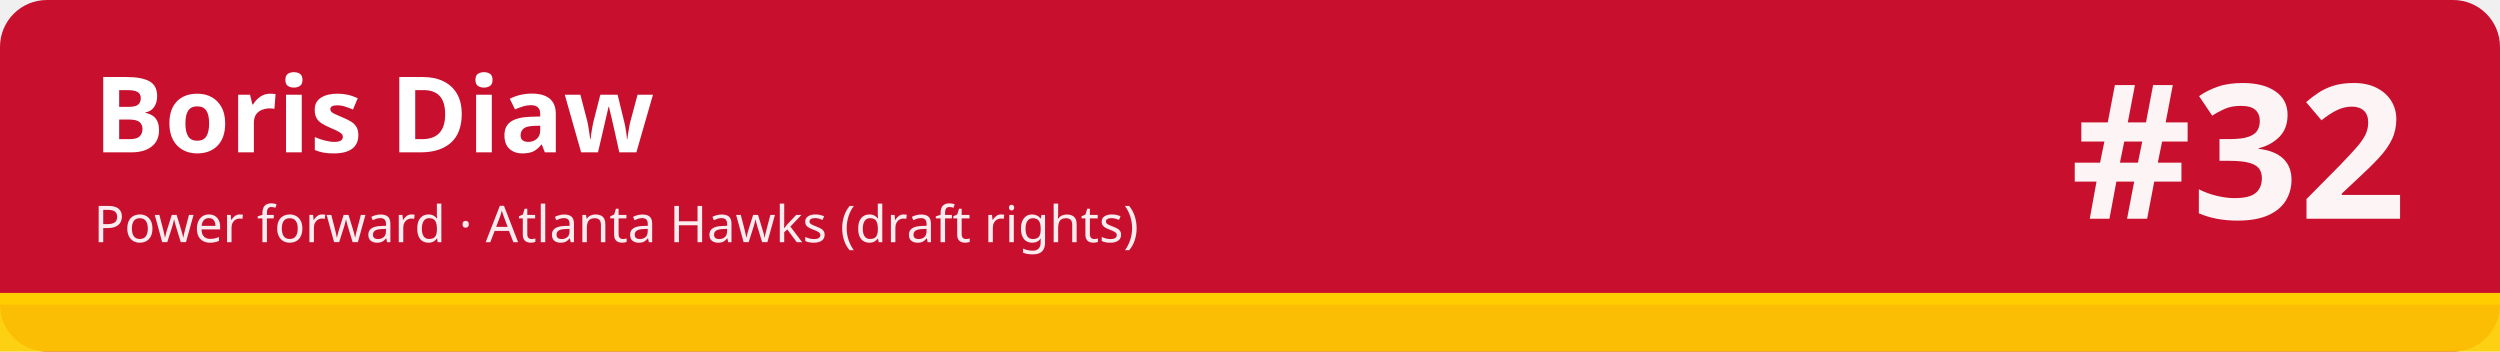
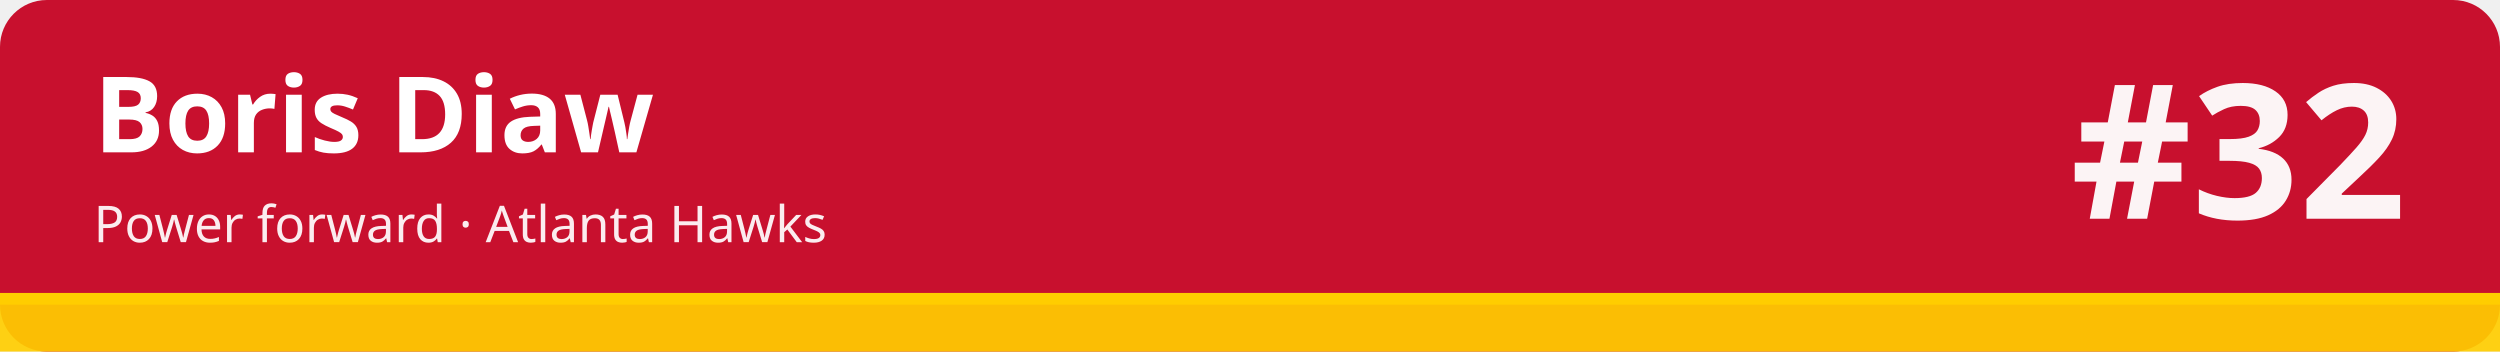
<svg xmlns="http://www.w3.org/2000/svg" width="1280" height="180" viewBox="0 0 1280 180" role="img" aria-labelledby="t d">
  <rect width="1280" height="180" rx="24" fill="#c8102e" />
  <rect x="0" y="150" width="1280" height="30" fill="#ffcd00" fill-opacity=".92" />
  <rect x="0" y="150" width="1280" height="6" fill="#ffcd00" />
  <text x="48" y="78" font-family="sans-serif" font-size="54" font-weight="700" fill="#ffffff">Boris Diaw</text>
-   <text x="48" y="124" font-family="sans-serif" font-size="26" fill="#ffffff" fill-opacity=".92">Power forward · Atlanta Hawks (draft rights)</text>
+   <text x="48" y="124" font-family="sans-serif" font-size="26" fill="#ffffff" fill-opacity=".92">Power forward · Atlanta Hawks</text>
  <text x="1232" y="112" font-family="sans-serif" font-size="96" font-weight="800" fill="#ffffff" fill-opacity=".95" text-anchor="end">#32</text>
</svg>
